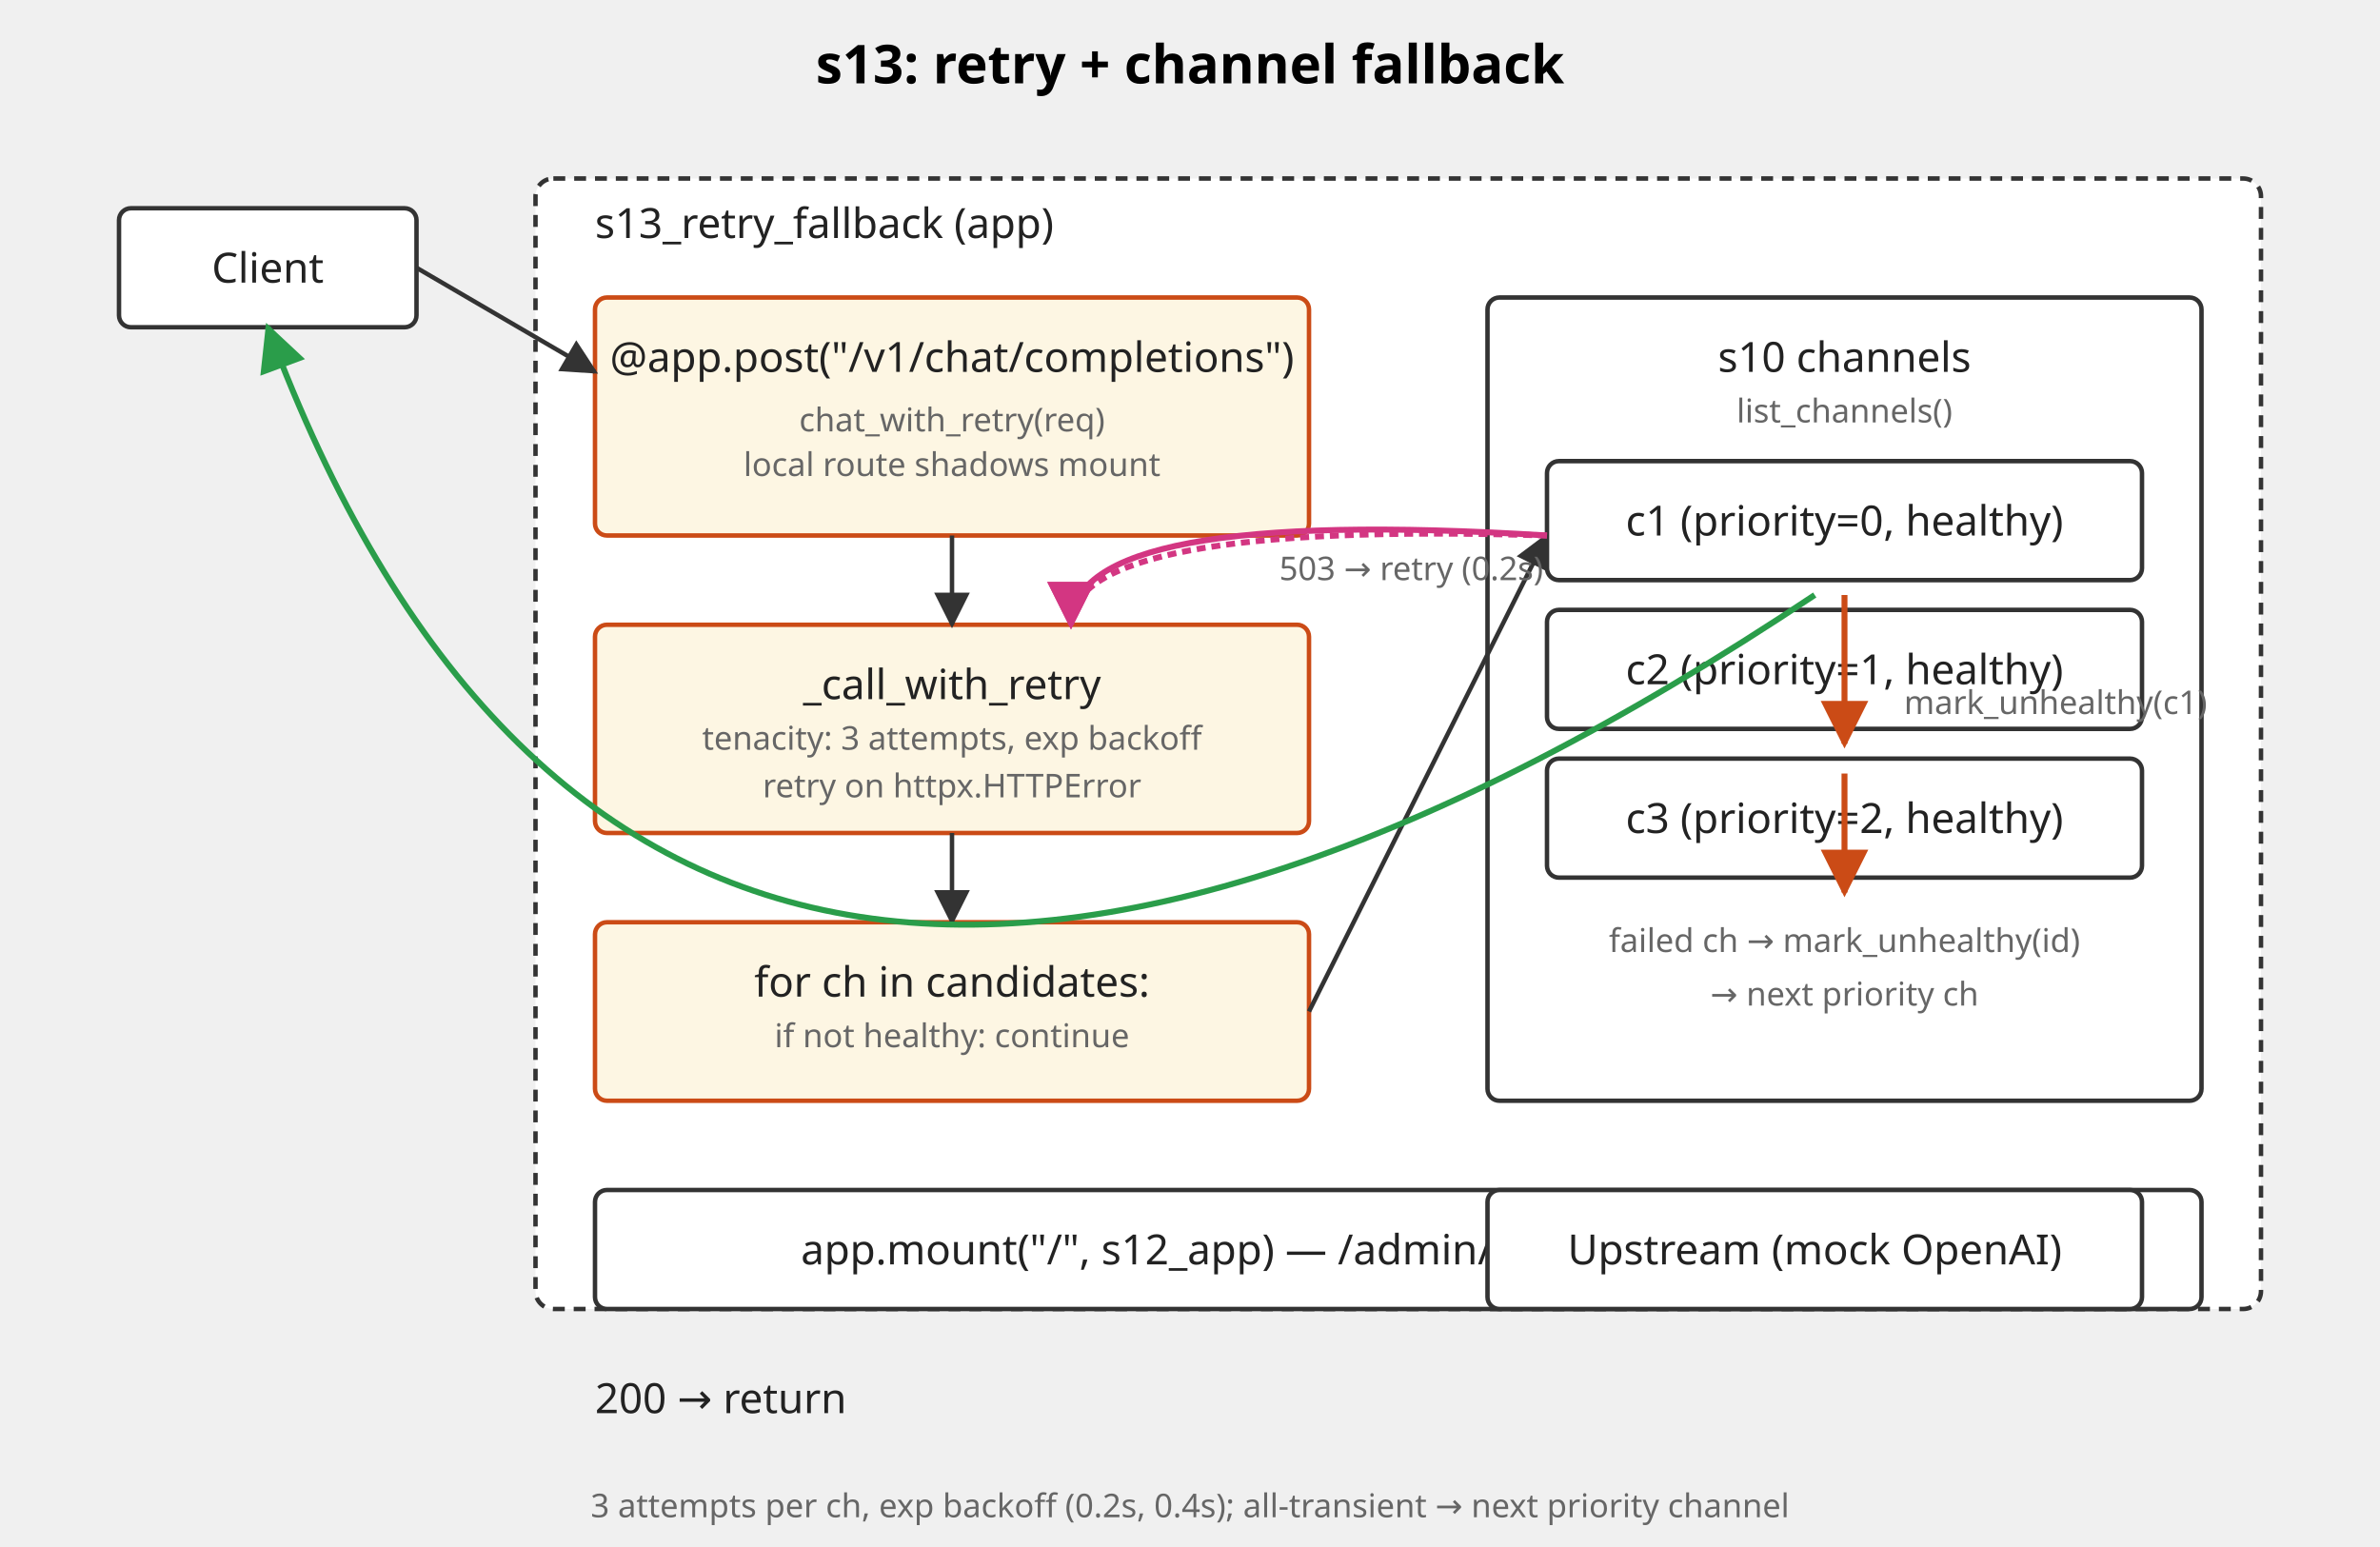
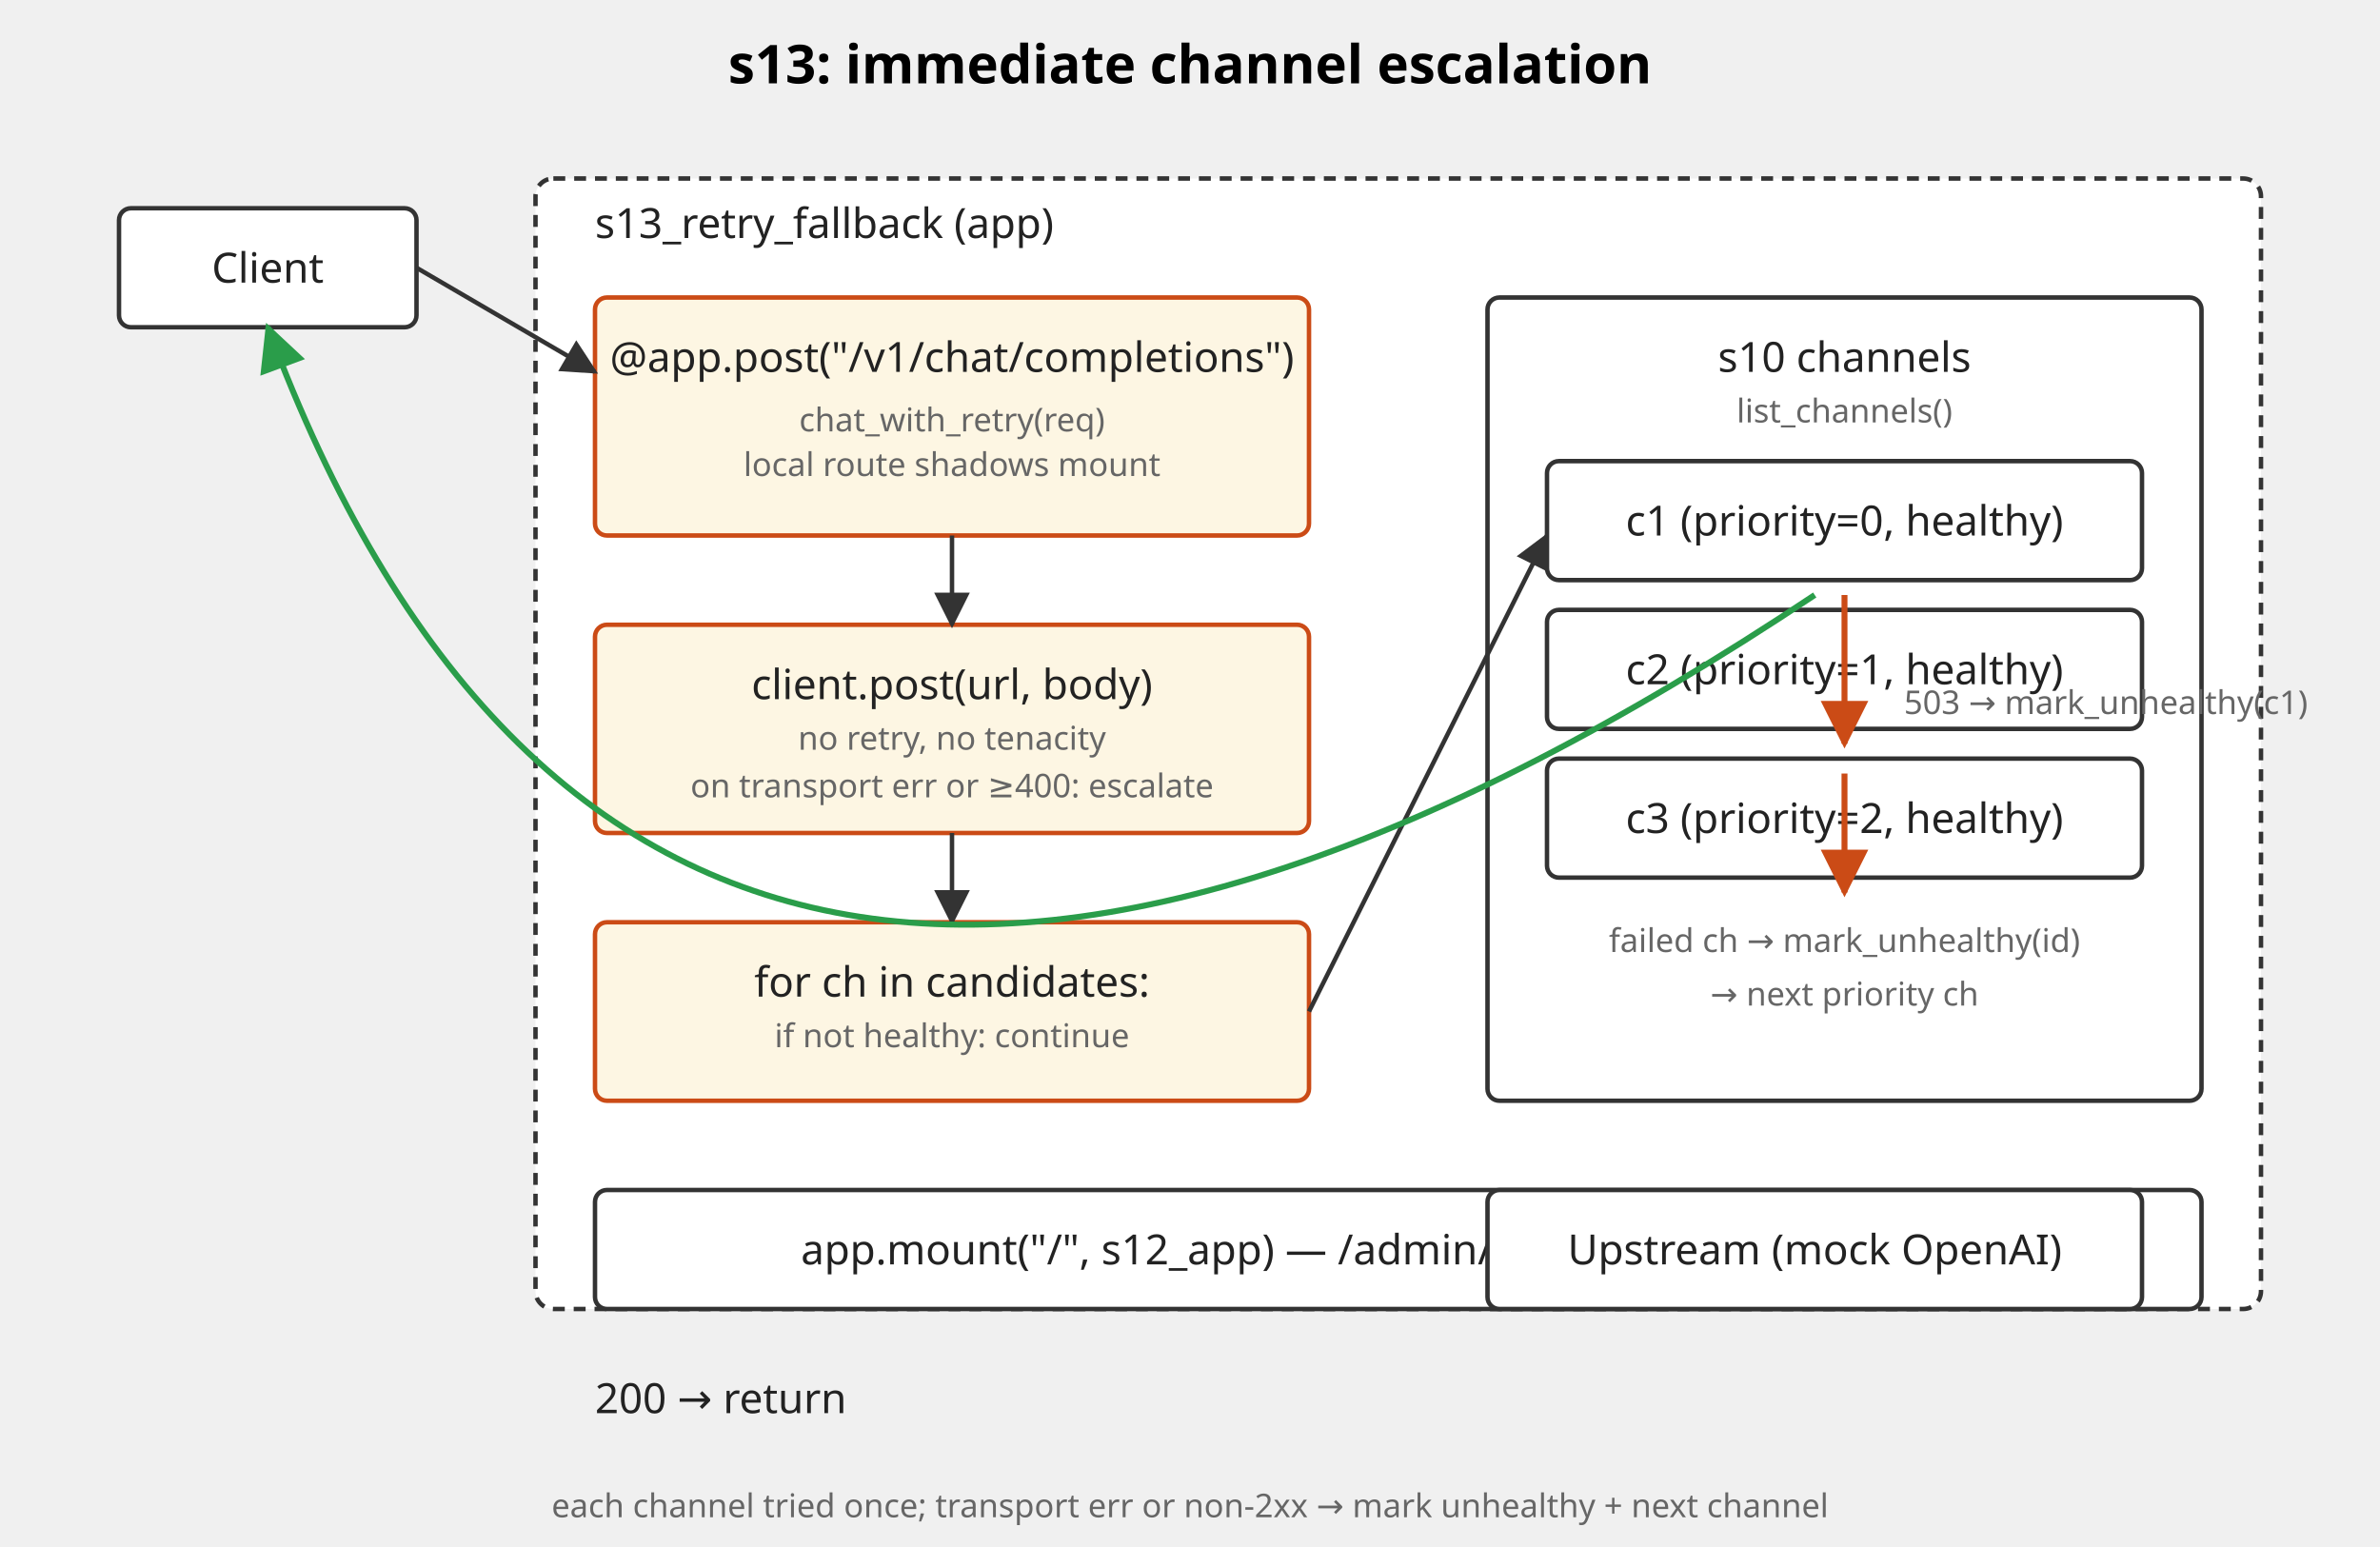
<svg xmlns="http://www.w3.org/2000/svg" viewBox="0 0 800 520" font-family="sans-serif">
  <defs>
    <style>
      .box { fill: #ffffff; stroke: #333; stroke-width: 1.5; }
      .accent { fill: #fdf6e3; stroke: #cb4b16; stroke-width: 1.5; }
      .label { font-size: 14px; fill: #222; }
      .sub { font-size: 11px; fill: #666; }
      .arrow { stroke: #333; stroke-width: 1.5; fill: none; marker-end: url(#a); }
-       .retry { stroke: #d33682; stroke-width: 2; fill: none; marker-end: url(#ar); }
      .fallback { stroke: #cb4b16; stroke-width: 2; fill: none; marker-end: url(#af); }
      .ok { stroke: #2a9d4a; stroke-width: 2; fill: none; marker-end: url(#ao); }
    </style>
    <marker id="a" viewBox="0 0 10 10" refX="9" refY="5" markerWidth="8" markerHeight="8" orient="auto-start-reverse">
      <path d="M0,0 L10,5 L0,10 z" fill="#333" />
-     </marker>
-     <marker id="ar" viewBox="0 0 10 10" refX="9" refY="5" markerWidth="8" markerHeight="8" orient="auto-start-reverse">
-       <path d="M0,0 L10,5 L0,10 z" fill="#d33682" />
    </marker>
    <marker id="af" viewBox="0 0 10 10" refX="9" refY="5" markerWidth="8" markerHeight="8" orient="auto-start-reverse">
      <path d="M0,0 L10,5 L0,10 z" fill="#cb4b16" />
    </marker>
    <marker id="ao" viewBox="0 0 10 10" refX="9" refY="5" markerWidth="8" markerHeight="8" orient="auto-start-reverse">
      <path d="M0,0 L10,5 L0,10 z" fill="#2a9d4a" />
    </marker>
  </defs>
-   <text x="400" y="28" text-anchor="middle" font-size="18" font-weight="bold">s13: retry + channel fallback</text>
+   <text x="400" y="28" text-anchor="middle" font-size="18" font-weight="bold">s13: immediate channel escalation</text>
  <rect class="box" x="40" y="70" width="100" height="40" rx="4" />
  <text class="label" x="90" y="95" text-anchor="middle">Client</text>
  <rect class="box" x="180" y="60" width="580" height="380" rx="6" stroke-dasharray="4 3" />
  <text class="label" x="200" y="80">s13_retry_fallback (app)</text>
  <rect class="accent" x="200" y="100" width="240" height="80" rx="4" />
  <text class="label" x="320" y="125" text-anchor="middle">@app.post("/v1/chat/completions")</text>
  <text class="sub" x="320" y="145" text-anchor="middle">chat_with_retry(req)</text>
  <text class="sub" x="320" y="160" text-anchor="middle">local route shadows mount</text>
  <rect class="accent" x="200" y="210" width="240" height="70" rx="4" />
-   <text class="label" x="320" y="235" text-anchor="middle">_call_with_retry</text>
-   <text class="sub" x="320" y="252" text-anchor="middle">tenacity: 3 attempts, exp backoff</text>
-   <text class="sub" x="320" y="268" text-anchor="middle">retry on httpx.HTTPError</text>
+   <text class="label" x="320" y="235" text-anchor="middle">client.post(url, body)</text>
+   <text class="sub" x="320" y="252" text-anchor="middle">no retry, no tenacity</text>
+   <text class="sub" x="320" y="268" text-anchor="middle">on transport err or ≥400: escalate</text>
  <rect class="accent" x="200" y="310" width="240" height="60" rx="4" />
  <text class="label" x="320" y="335" text-anchor="middle">for ch in candidates:</text>
  <text class="sub" x="320" y="352" text-anchor="middle">if not healthy: continue</text>
  <rect class="box" x="500" y="100" width="240" height="270" rx="4" />
  <text class="label" x="620" y="125" text-anchor="middle">s10 channels</text>
  <text class="sub" x="620" y="142" text-anchor="middle">list_channels()</text>
  <rect class="box" x="520" y="155" width="200" height="40" rx="4" />
  <text class="label" x="620" y="180" text-anchor="middle">c1 (priority=0, healthy)</text>
  <rect class="box" x="520" y="205" width="200" height="40" rx="4" />
  <text class="label" x="620" y="230" text-anchor="middle">c2 (priority=1, healthy)</text>
  <rect class="box" x="520" y="255" width="200" height="40" rx="4" />
  <text class="label" x="620" y="280" text-anchor="middle">c3 (priority=2, healthy)</text>
  <text class="sub" x="620" y="320" text-anchor="middle">failed ch → mark_unhealthy(id)</text>
  <text class="sub" x="620" y="338" text-anchor="middle">→ next priority ch</text>
  <rect class="box" x="200" y="400" width="540" height="40" rx="4" />
  <text class="label" x="470" y="425" text-anchor="middle">app.mount("/", s12_app)  —  /admin/cache/stats still reachable</text>
  <rect class="box" x="500" y="400" width="220" height="40" rx="4" />
  <text class="label" x="610" y="425" text-anchor="middle">Upstream (mock OpenAI)</text>
  <line class="arrow" x1="140" y1="90" x2="200" y2="125" />
  <line class="arrow" x1="320" y1="180" x2="320" y2="210" />
  <line class="arrow" x1="320" y1="280" x2="320" y2="310" />
  <line class="arrow" x1="440" y1="340" x2="520" y2="180" />
-   <path class="retry" d="M520,180 Q360,170 360,210" />
-   <text class="sub" x="430" y="195" fill="#d33682">503 → retry (0.2s)</text>
-   <path class="retry" d="M520,180 Q360,175 360,210" stroke-dasharray="3 2" />
  <path class="ok" d="M610,200 Q220,460 90,110" />
  <text class="label" x="200" y="475" fill="#2a9d4a">200 → return</text>
  <path class="fallback" d="M620,200 Q620,240 620,250" />
-   <text class="sub" x="640" y="240" fill="#cb4b16">mark_unhealthy(c1)</text>
+   <text class="sub" x="640" y="240" fill="#cb4b16">503 → mark_unhealthy(c1)</text>
  <path class="fallback" d="M620,260 Q620,290 620,300" />
-   <text class="sub" x="400" y="510" text-anchor="middle">3 attempts per ch, exp backoff (0.2s, 0.4s); all-transient → next priority channel</text>
+   <text class="sub" x="400" y="510" text-anchor="middle">each channel tried once; transport err or non-2xx → mark unhealthy + next channel</text>
</svg>
